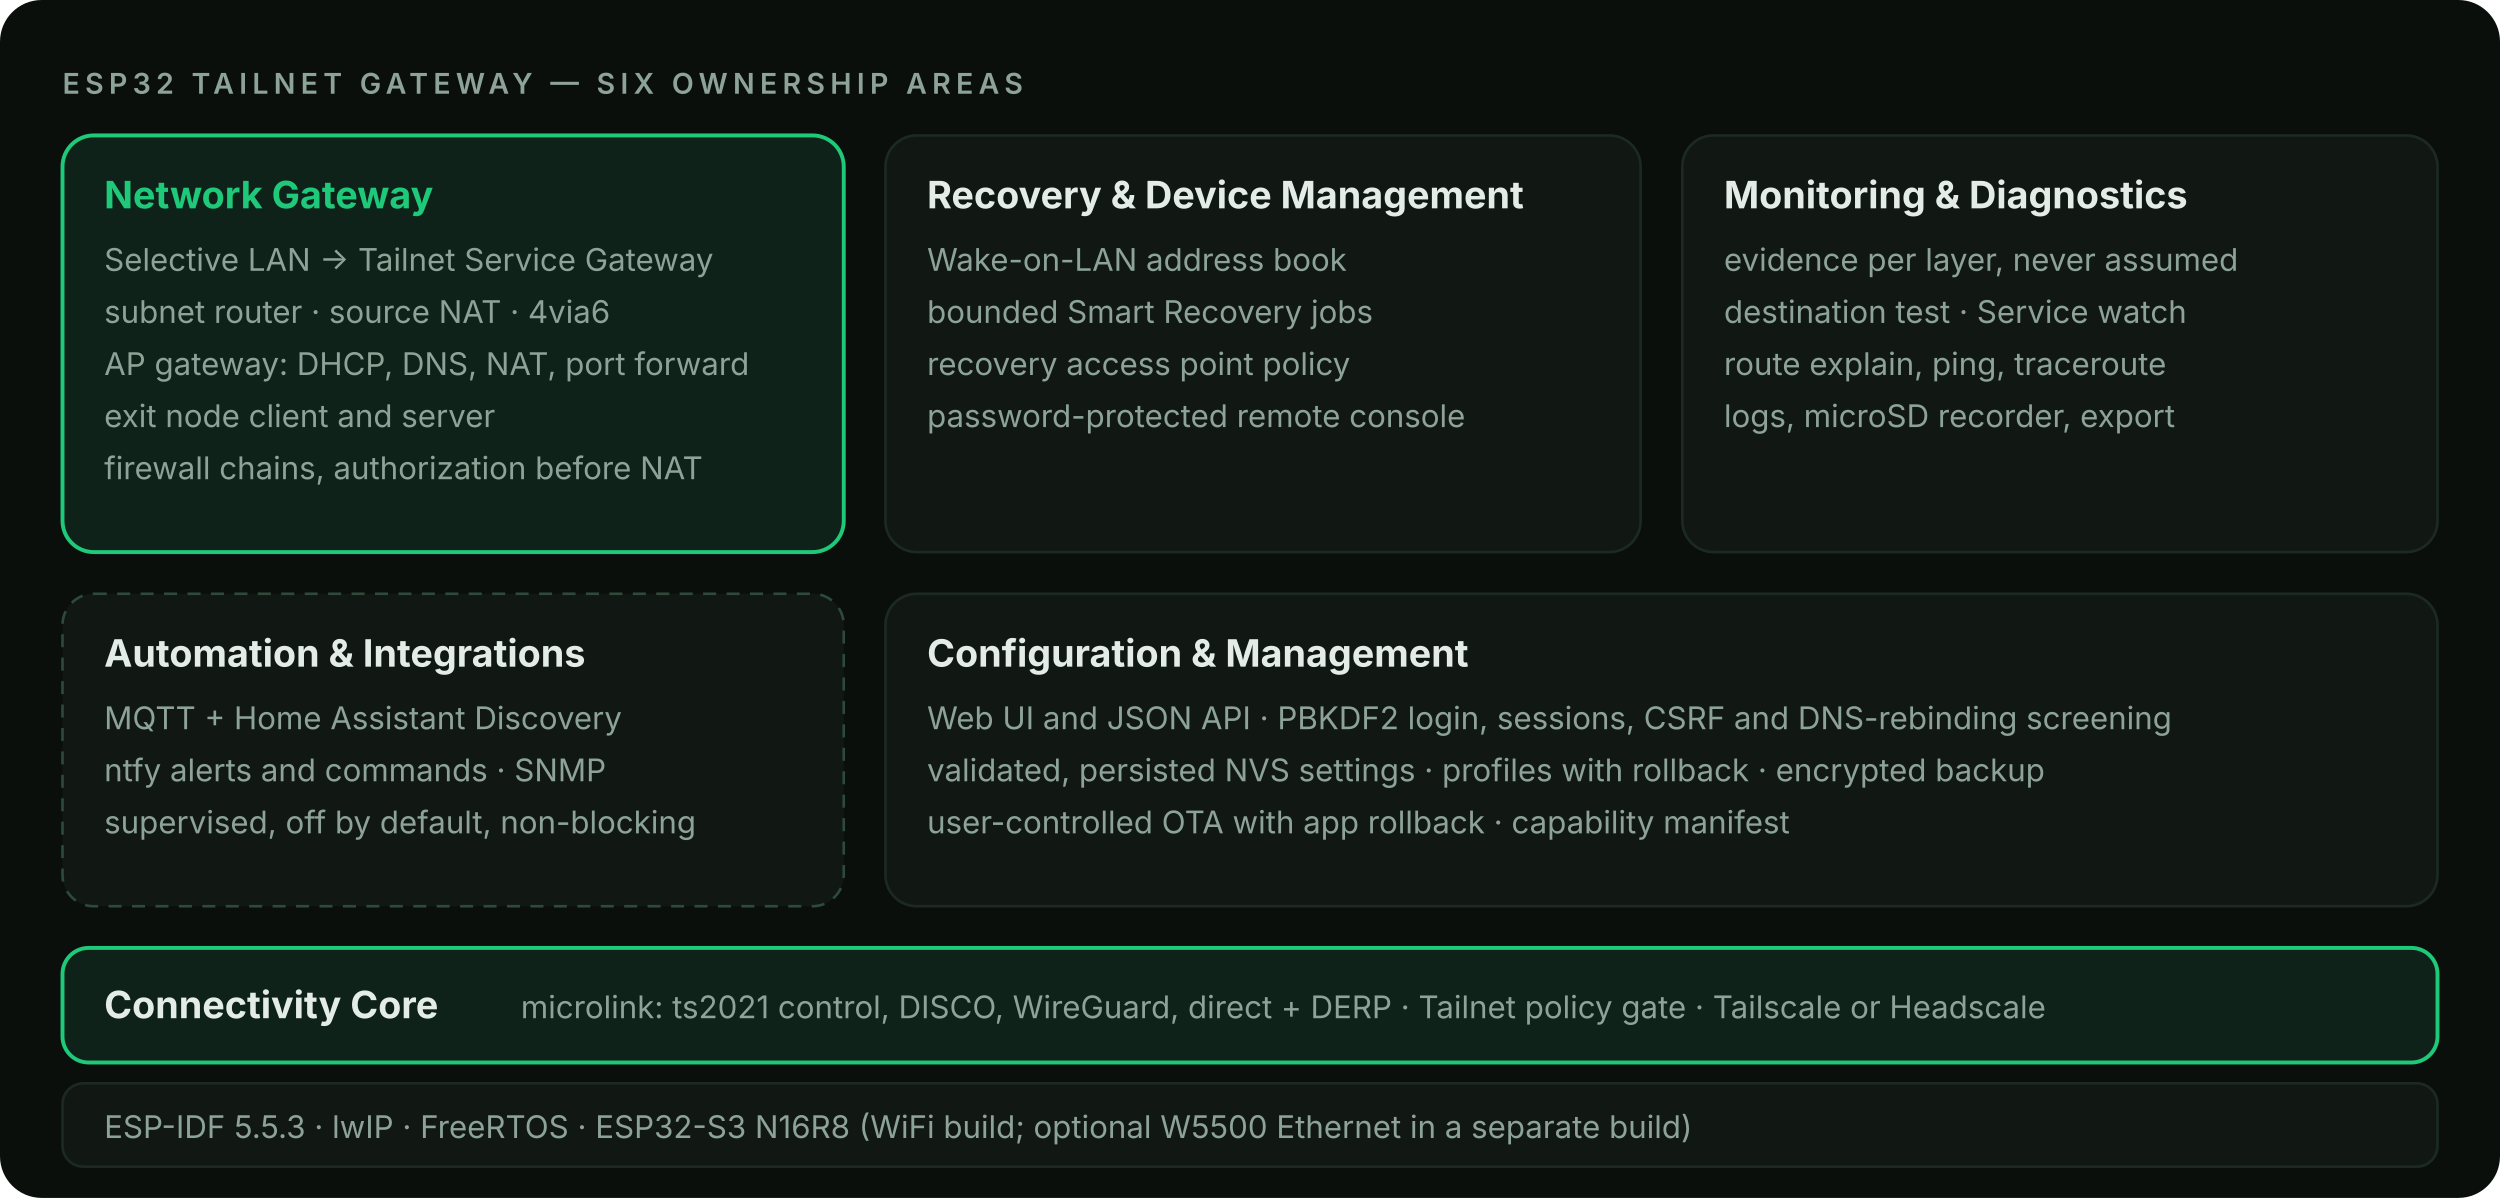
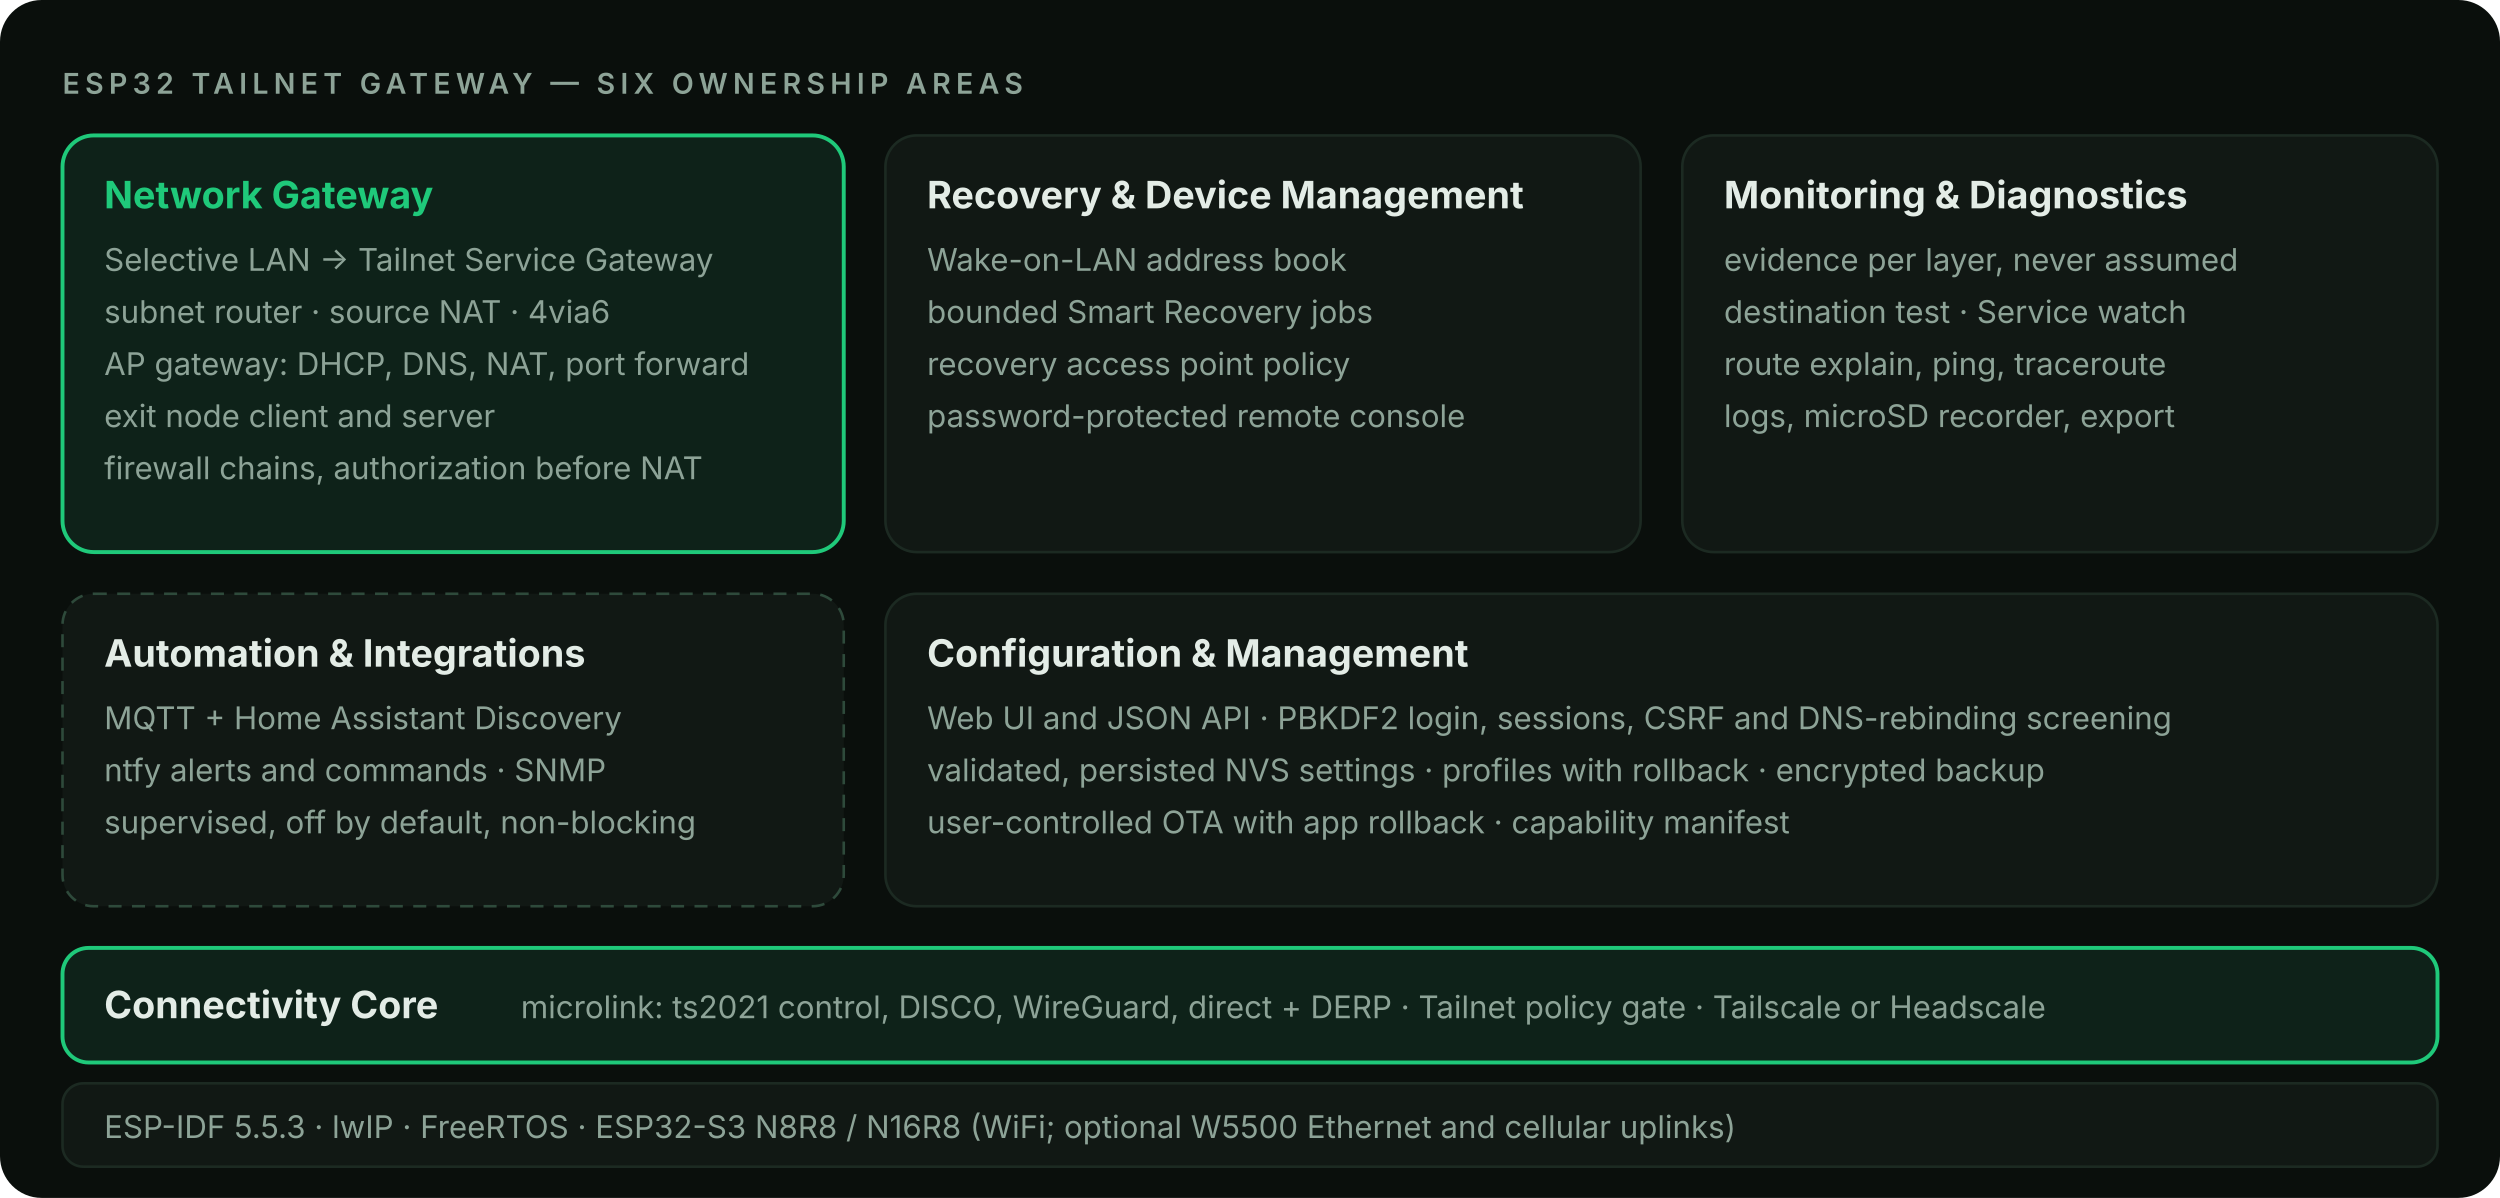
<svg xmlns="http://www.w3.org/2000/svg" viewBox="0 0 960 460" width="960" height="460" role="img" aria-labelledby="t d">
  <style>
    text{font-family:Inter,'Segoe UI',Roboto,'Helvetica Neue',Arial,sans-serif;fill:#E3ECE6}
    .h{font-size:14.5px;font-weight:650}.s{font-size:12px;fill:#8DA397}.z{font-size:11px;font-weight:600;letter-spacing:2px;fill:#8DA397}
    .t{fill:#1FC97A}
    .box{fill:#111814;stroke:#1C2A22}.hot{fill:#0E2219;stroke:#1FC97A;stroke-width:1.5}.opt{fill:#111814;stroke:#2E4A3B;stroke-dasharray:5 4}
  </style>
  <rect width="960" height="460" rx="16" fill="#0A0F0C" />
  <text class="z" x="24" y="36">ESP32 TAILNET GATEWAY — SIX OWNERSHIP AREAS</text>
  <rect class="hot" x="24" y="52" width="300" height="160" rx="12" />
  <text class="h t" x="40" y="80">Network Gateway</text>
  <text class="s" x="40" y="104">Selective LAN → Tailnet Service Gateway</text>
  <text class="s" x="40" y="124">subnet router · source NAT · 4via6</text>
  <text class="s" x="40" y="144">AP gateway: DHCP, DNS, NAT, port forward</text>
  <text class="s" x="40" y="164">exit node client and server</text>
  <text class="s" x="40" y="184">firewall chains, authorization before NAT</text>
  <rect class="box" x="340" y="52" width="290" height="160" rx="12" />
  <text class="h" x="356" y="80">Recovery &amp; Device Management</text>
  <text class="s" x="356" y="104">Wake-on-LAN address book</text>
  <text class="s" x="356" y="124">bounded Smart Recovery jobs</text>
  <text class="s" x="356" y="144">recovery access point policy</text>
  <text class="s" x="356" y="164">password-protected remote console</text>
  <rect class="box" x="646" y="52" width="290" height="160" rx="12" />
  <text class="h" x="662" y="80">Monitoring &amp; Diagnostics</text>
  <text class="s" x="662" y="104">evidence per layer, never assumed</text>
  <text class="s" x="662" y="124">destination test · Service watch</text>
  <text class="s" x="662" y="144">route explain, ping, traceroute</text>
  <text class="s" x="662" y="164">logs, microSD recorder, export</text>
  <rect class="opt" x="24" y="228" width="300" height="120" rx="12" />
  <text class="h" x="40" y="256">Automation &amp; Integrations</text>
  <text class="s" x="40" y="280">MQTT + Home Assistant Discovery</text>
  <text class="s" x="40" y="300">ntfy alerts and commands · SNMP</text>
  <text class="s" x="40" y="320">supervised, off by default, non-blocking</text>
  <rect class="box" x="340" y="228" width="596" height="120" rx="12" />
  <text class="h" x="356" y="256">Configuration &amp; Management</text>
  <text class="s" x="356" y="280">Web UI and JSON API · PBKDF2 login, sessions, CSRF and DNS-rebinding screening</text>
  <text class="s" x="356" y="300">validated, persisted NVS settings · profiles with rollback · encrypted backup</text>
  <text class="s" x="356" y="320">user-controlled OTA with app rollback · capability manifest</text>
  <rect class="hot" x="24" y="364" width="912" height="44" rx="10" />
  <text class="h" x="40" y="391">Connectivity Core</text>
  <text class="s" x="200" y="391">microlink: ts2021 control, DISCO, WireGuard, direct + DERP · Tailnet policy gate · Tailscale or Headscale</text>
  <rect class="box" x="24" y="416" width="912" height="32" rx="8" />
-   <text class="s" x="40" y="437">ESP-IDF 5.5.3 · lwIP · FreeRTOS · ESP32-S3 N16R8 (WiFi build; optional W5500 Ethernet in a separate build)</text>
+   <text class="s" x="40" y="437">ESP-IDF 5.5.3 · lwIP · FreeRTOS · ESP32-S3 N8R8 / N16R8 (WiFi; optional W5500 Ethernet and cellular uplinks)</text>
</svg>
